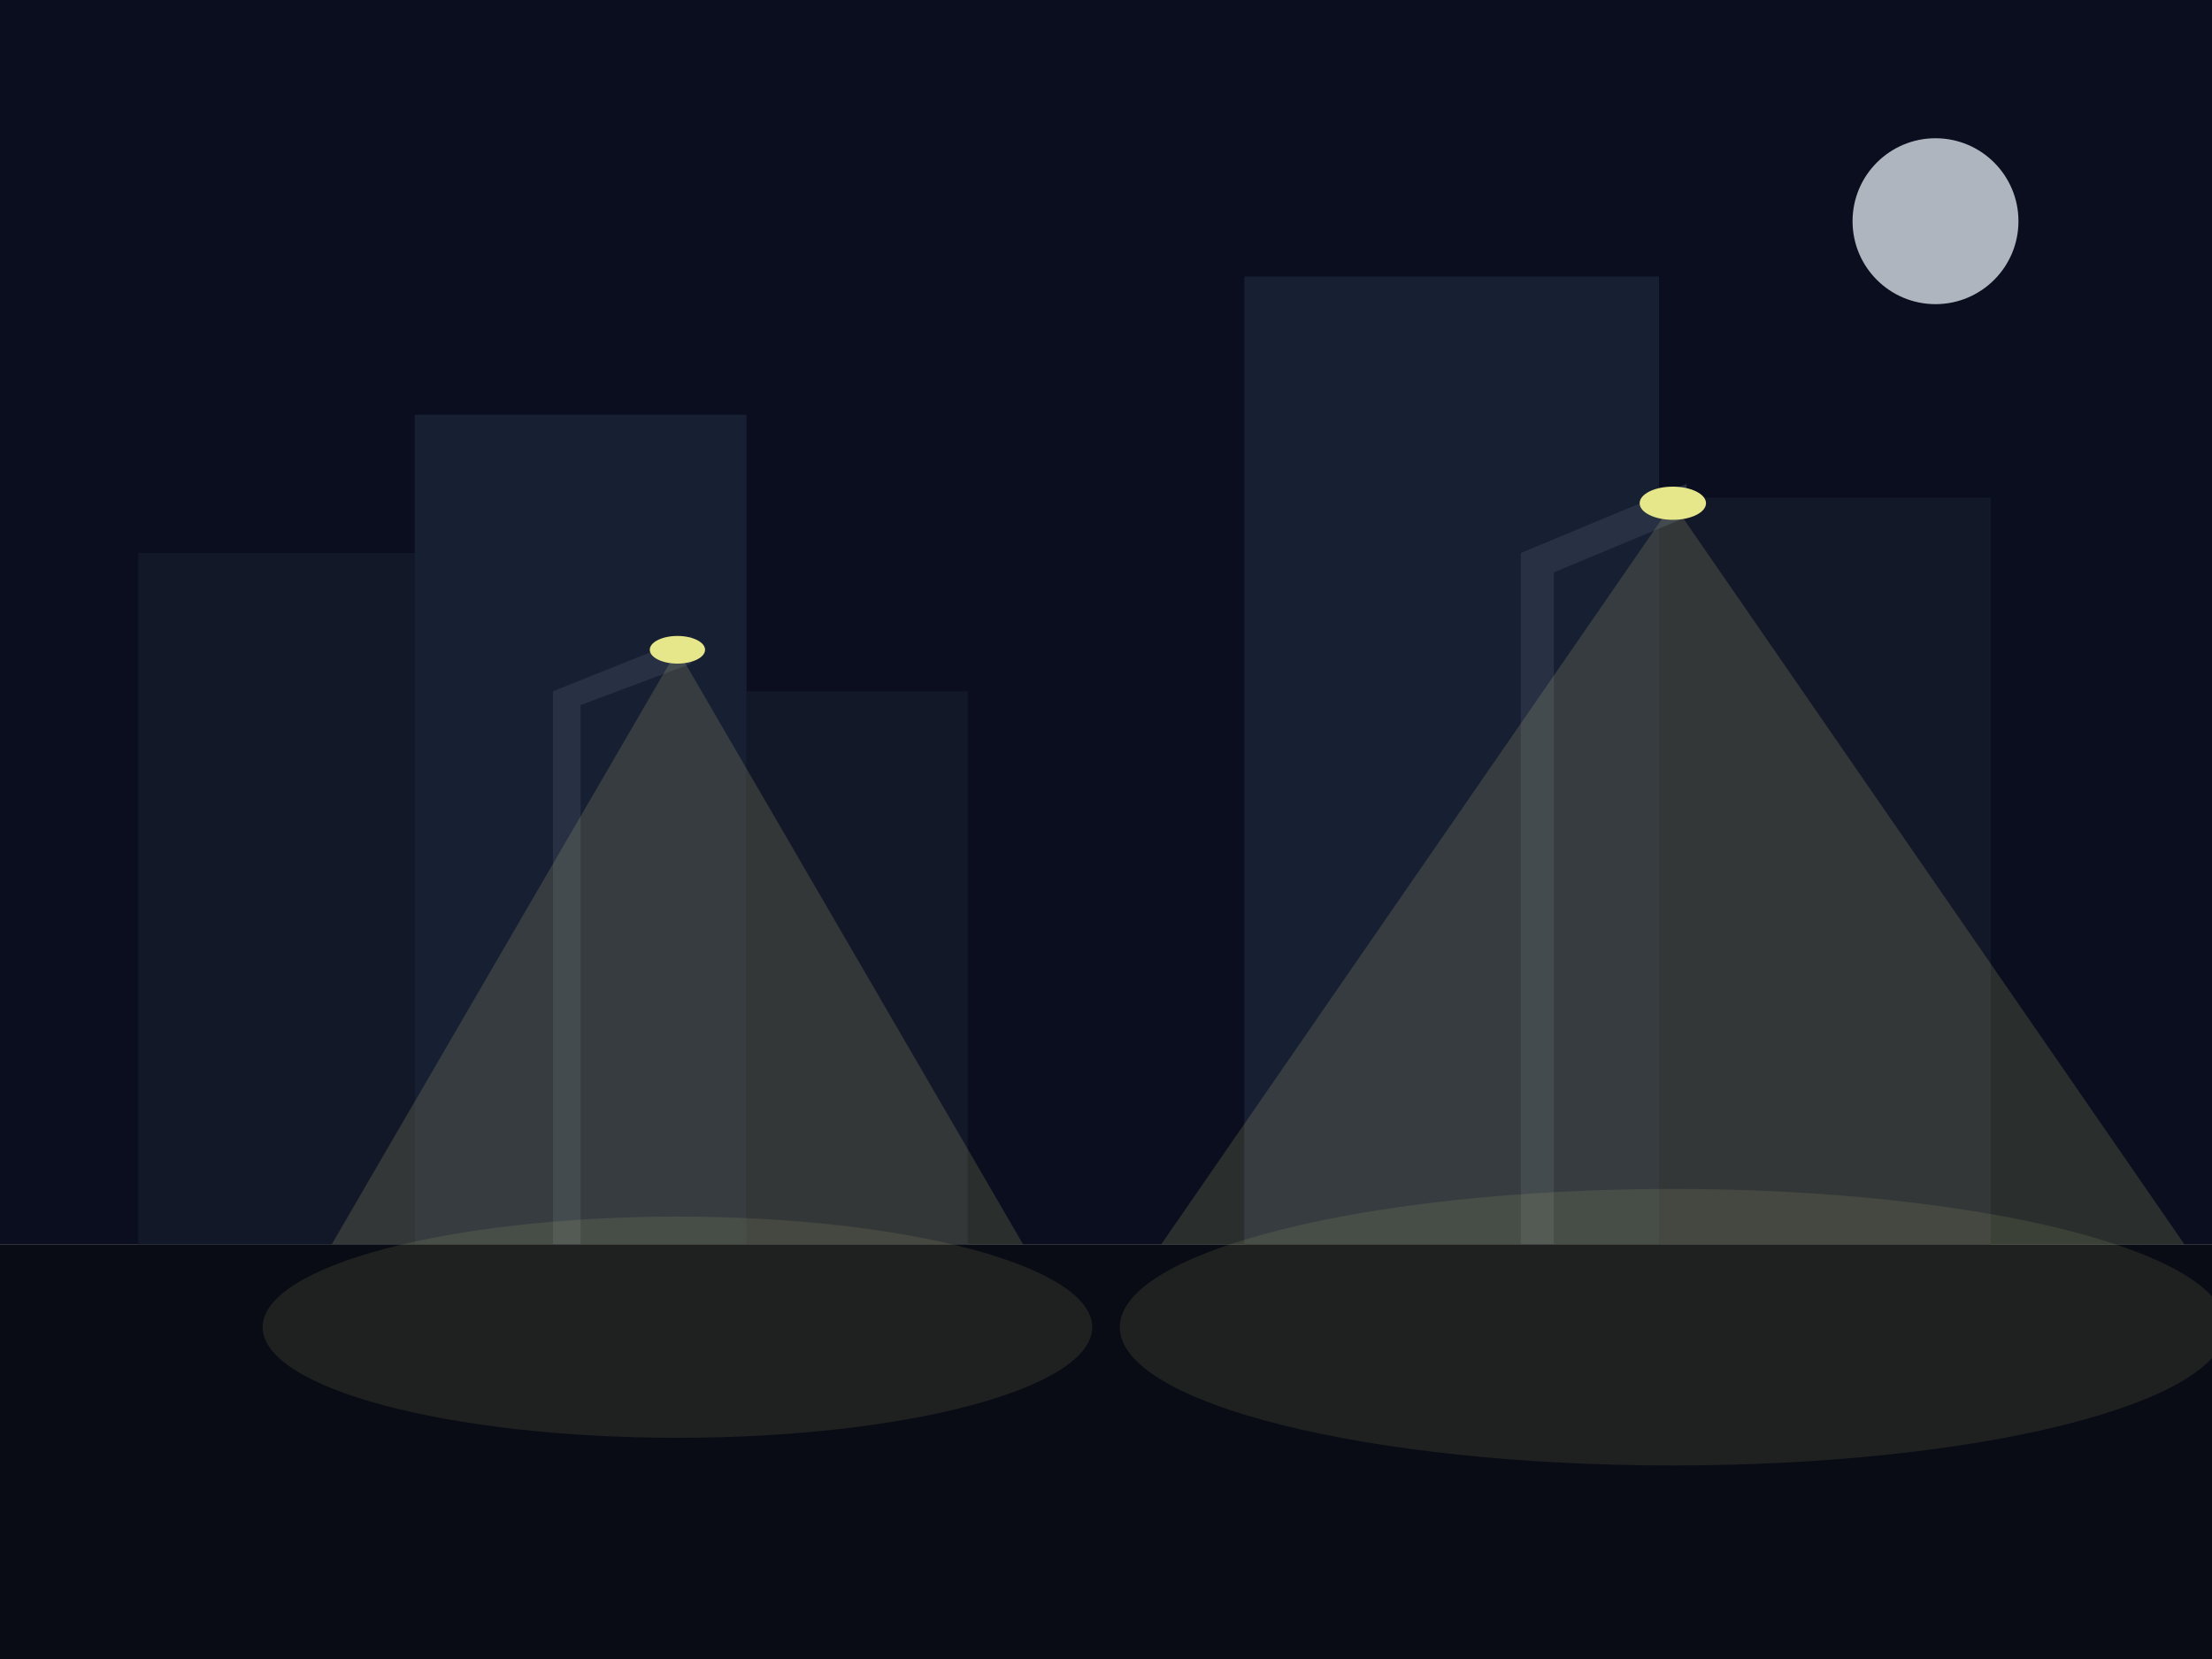
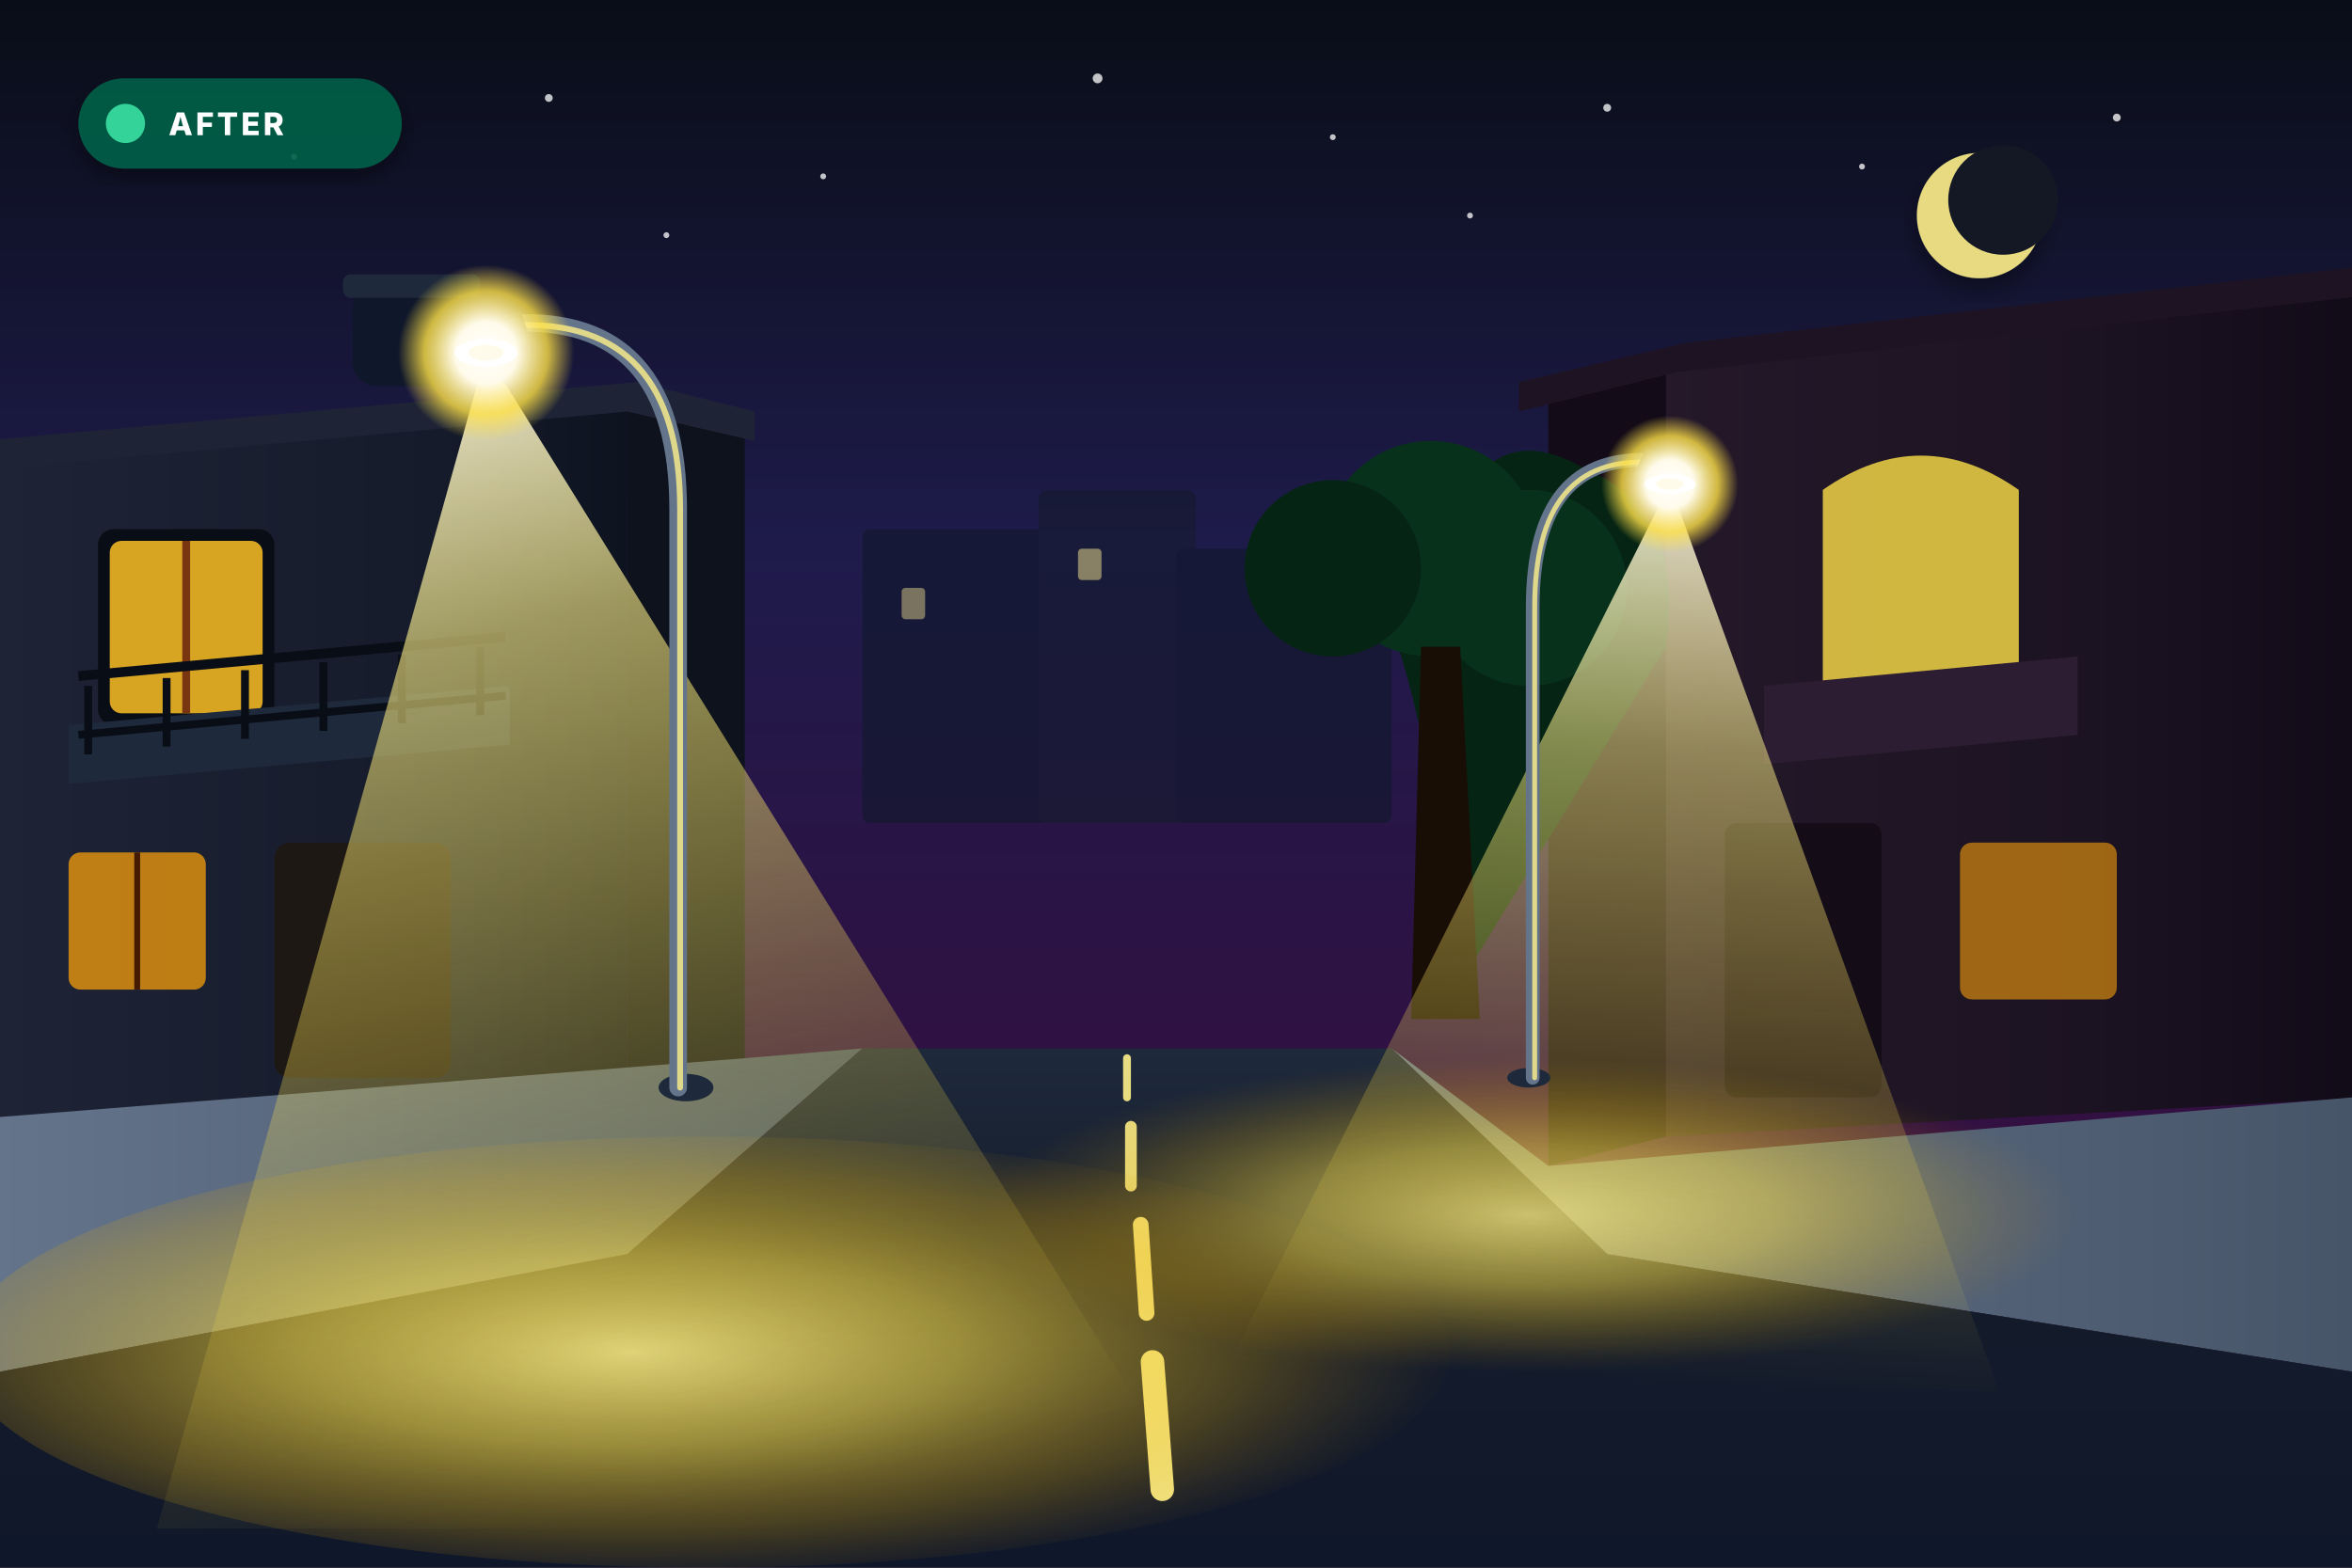
- <svg xmlns="http://www.w3.org/2000/svg" viewBox="0 0 800 600" width="800" height="600">
-   <rect x="0" y="0" width="800" height="450" fill="#0B1021" />
-   <circle cx="700" cy="80" r="30" fill="#F0F8FF" opacity="0.8" />
-   <rect x="50" y="200" width="100" height="250" fill="#151B2E" />
-   <rect x="150" y="150" width="120" height="300" fill="#1A2238" />
-   <rect x="270" y="250" width="80" height="200" fill="#151B2E" />
-   <rect x="450" y="100" width="150" height="350" fill="#1A2238" />
-   <rect x="600" y="180" width="120" height="270" fill="#151B2E" />
-   <rect x="0" y="450" width="800" height="150" fill="#0A0D17" />
-   <rect x="200" y="250" width="10" height="200" fill="#2C354A" />
-   <path d="M200,250 L250,230 L250,240 L210,255 Z" fill="#2C354A" />
-   <rect x="550" y="200" width="12" height="250" fill="#2C354A" />
-   <path d="M550,200 L610,175 L610,187 L562,207 Z" fill="#2C354A" />
-   <ellipse cx="245" cy="235" rx="10" ry="5" fill="#FFFF99" />
-   <ellipse cx="605" cy="182" rx="12" ry="6" fill="#FFFF99" />
-   <path d="M245,235 L120,450 L370,450 Z" fill="#FFFF99" opacity="0.15" />
-   <path d="M605,182 L420,450 L790,450 Z" fill="#FFFF99" opacity="0.15" />
-   <ellipse cx="245" cy="480" rx="150" ry="40" fill="#FFFF99" opacity="0.1" />
-   <ellipse cx="605" cy="480" rx="200" ry="50" fill="#FFFF99" opacity="0.1" />
-   <rect x="0" y="0" width="800" height="600" fill="#000000" opacity="0.1" />
+ <svg xmlns="http://www.w3.org/2000/svg" viewBox="0 0 1200 800" width="1200" height="800">
+   <defs>
+     <linearGradient id="duskSky" x1="0%" y1="0%" x2="0%" y2="100%">
+       <stop offset="0%" stop-color="#090d16" />
+       <stop offset="35%" stop-color="#1e1b4b" />
+       <stop offset="70%" stop-color="#311042" />
+       <stop offset="100%" stop-color="#4a1525" />
+     </linearGradient>
+     <linearGradient id="buildingNightLeft" x1="0%" y1="0%" x2="100%" y2="0%">
+       <stop offset="0%" stop-color="#1e2436" />
+       <stop offset="70%" stop-color="#151b2a" />
+       <stop offset="100%" stop-color="#0d131f" />
+     </linearGradient>
+     <linearGradient id="buildingNightRight" x1="0%" y1="0%" x2="100%" y2="0%">
+       <stop offset="0%" stop-color="#241829" />
+       <stop offset="60%" stop-color="#1c1322" />
+       <stop offset="100%" stop-color="#110a17" />
+     </linearGradient>
+     <linearGradient id="darkRoad" x1="0%" y1="0%" x2="0%" y2="100%">
+       <stop offset="0%" stop-color="#1e293b" />
+       <stop offset="40%" stop-color="#141c2b" />
+       <stop offset="100%" stop-color="#0f172a" />
+     </linearGradient>
+     <linearGradient id="curbNightTop" x1="0%" y1="0%" x2="100%" y2="0%">
+       <stop offset="0%" stop-color="#64748b" />
+       <stop offset="100%" stop-color="#475569" />
+     </linearGradient>
+     <linearGradient id="curbNightFace" x1="0%" y1="0%" x2="0%" y2="100%">
+       <stop offset="0%" stop-color="#334155" />
+       <stop offset="100%" stop-color="#1e293b" />
+     </linearGradient>
+     <linearGradient id="lightConeLeft" x1="20%" y1="0%" x2="40%" y2="100%">
+       <stop offset="0%" stop-color="#fffbeb" stop-opacity="0.95" />
+       <stop offset="25%" stop-color="#fef08a" stop-opacity="0.6" />
+       <stop offset="65%" stop-color="#fde047" stop-opacity="0.25" />
+       <stop offset="100%" stop-color="#fde047" stop-opacity="0" />
+     </linearGradient>
+     <linearGradient id="lightConeRight" x1="70%" y1="0%" x2="65%" y2="100%">
+       <stop offset="0%" stop-color="#fffbeb" stop-opacity="0.9" />
+       <stop offset="30%" stop-color="#fef08a" stop-opacity="0.5" />
+       <stop offset="70%" stop-color="#fde047" stop-opacity="0.2" />
+       <stop offset="100%" stop-color="#fde047" stop-opacity="0" />
+     </linearGradient>
+     <radialGradient id="groundPoolLeft" cx="45%" cy="50%" r="55%">
+       <stop offset="0%" stop-color="#fef08a" stop-opacity="0.85" />
+       <stop offset="40%" stop-color="#fde047" stop-opacity="0.55" />
+       <stop offset="75%" stop-color="#eab308" stop-opacity="0.25" />
+       <stop offset="100%" stop-color="#ca8a04" stop-opacity="0" />
+     </radialGradient>
+     <radialGradient id="groundPoolRight" cx="50%" cy="50%" r="50%">
+       <stop offset="0%" stop-color="#fef08a" stop-opacity="0.75" />
+       <stop offset="45%" stop-color="#fde047" stop-opacity="0.45" />
+       <stop offset="80%" stop-color="#eab308" stop-opacity="0.15" />
+       <stop offset="100%" stop-color="#ca8a04" stop-opacity="0" />
+     </radialGradient>
+     <radialGradient id="lampBulbGlow" cx="50%" cy="50%" r="50%">
+       <stop offset="0%" stop-color="#ffffff" />
+       <stop offset="35%" stop-color="#fffbeb" />
+       <stop offset="70%" stop-color="#fde047" stop-opacity="0.8" />
+       <stop offset="100%" stop-color="#fde047" stop-opacity="0" />
+     </radialGradient>
+     <filter id="softShadow" x="-10%" y="-10%" width="130%" height="130%">
+       <feDropShadow dx="0" dy="6" stdDeviation="6" flood-color="#000000" flood-opacity="0.4" />
+     </filter>
+   </defs>
+   <rect width="1200" height="800" fill="url(#duskSky)" />
+   <g fill="#ffffff" opacity="0.75">
+     <circle cx="150" cy="80" r="1.5" />
+     <circle cx="280" cy="50" r="2" />
+     <circle cx="420" cy="90" r="1.5" />
+     <circle cx="560" cy="40" r="2.5" />
+     <circle cx="680" cy="70" r="1.5" />
+     <circle cx="820" cy="55" r="2" />
+     <circle cx="950" cy="85" r="1.5" />
+     <circle cx="1080" cy="60" r="2" />
+     <circle cx="340" cy="120" r="1.5" />
+     <circle cx="750" cy="110" r="1.5" />
+   </g>
+   <g transform="translate(980, 80)">
+     <circle cx="30" cy="30" r="32" fill="#fef08a" opacity="0.9" filter="url(#softShadow)" />
+     <circle cx="42" cy="22" r="28" fill="#141824" />
+   </g>
+   <g opacity="0.6">
+     <rect x="440" y="270" width="100" height="150" rx="4" fill="#0f172a" />
+     <rect x="530" y="250" width="80" height="170" rx="4" fill="#141b2d" />
+     <rect x="600" y="280" width="110" height="140" rx="4" fill="#0f172a" />
+     <rect x="460" y="300" width="12" height="16" rx="2" fill="#fef08a" opacity="0.7" />
+     <rect x="550" y="280" width="12" height="16" rx="2" fill="#fef08a" opacity="0.8" />
+   </g>
+   <g id="leftBuilding">
+     <path d="M0,230 L320,200 L320,550 L0,570 Z" fill="url(#buildingNightLeft)" />
+     <path d="M320,200 L380,215 L380,540 L320,550 Z" fill="#0d121c" />
+     <path d="M-10,225 L325,195 L385,210 L385,225 L320,210 L-10,240 Z" fill="#1e2436" />
+     <rect x="180" y="145" width="60" height="52" rx="12" fill="#0f172a" />
+     <rect x="175" y="140" width="70" height="12" rx="4" fill="#1e293b" />
+     <rect x="50" y="270" width="90" height="100" rx="8" fill="#090d16" />
+     <rect x="56" y="276" width="78" height="88" rx="6" fill="#fbbf24" opacity="0.85" />
+     <line x1="95" y1="276" x2="95" y2="364" stroke="#78350f" stroke-width="4" />
+     <path d="M35,370 L260,350 L260,380 L35,400 Z" fill="#1e293b" />
+     <g stroke="#090d16" stroke-width="4">
+       <line x1="45" y1="350" x2="45" y2="385" />
+       <line x1="85" y1="346" x2="85" y2="381" />
+       <line x1="125" y1="342" x2="125" y2="377" />
+       <line x1="165" y1="338" x2="165" y2="373" />
+       <line x1="205" y1="334" x2="205" y2="369" />
+       <line x1="245" y1="330" x2="245" y2="365" />
+       <line x1="40" y1="345" x2="258" y2="325" stroke-width="5" />
+       <line x1="40" y1="375" x2="258" y2="355" stroke-width="4" />
+     </g>
+     <rect x="140" y="430" width="90" height="120" rx="8" fill="#1e1814" />
+     <rect x="35" y="435" width="70" height="70" rx="6" fill="#f59e0b" opacity="0.75" />
+     <line x1="70" y1="435" x2="70" y2="505" stroke="#451a03" stroke-width="3" />
+   </g>
+   <g id="rightBuilding">
+     <path d="M850,180 L1210,140 L1210,560 L850,580 Z" fill="url(#buildingNightRight)" />
+     <path d="M790,200 L850,180 L850,580 L790,595 Z" fill="#130b17" />
+     <path d="M775,195 L860,175 L1215,135 L1215,150 L855,190 L775,210 Z" fill="#1e1322" />
+     <path d="M930,250 Q980,215 1030,250 L1030,350 L930,350 Z" fill="#fde047" opacity="0.8" />
+     <path d="M900,350 L1060,335 L1060,375 L900,390 Z" fill="#2d1d33" />
+     <rect x="880" y="420" width="80" height="140" rx="6" fill="#140c17" />
+     <rect x="1000" y="430" width="80" height="80" rx="6" fill="#f59e0b" opacity="0.6" />
+   </g>
+   <g id="trees">
+     <path d="M740,510 Q735,390 710,320 Q690,270 670,250 Q710,240 740,270 Q760,210 810,240 Q860,260 850,330 Z" fill="#062413" />
+     <circle cx="730" cy="280" r="55" fill="#07311b" />
+     <circle cx="680" cy="290" r="45" fill="#062413" />
+     <circle cx="780" cy="300" r="50" fill="#07311b" />
+     <path d="M725,330 L745,330 L755,520 L720,520 Z" fill="#190e06" />
+   </g>
+   <g id="sidewalks">
+     <path d="M0,570 L380,540 L440,535 L320,640 L0,700 Z" fill="url(#curbNightTop)" />
+     <path d="M0,700 L320,640 L320,658 L0,720 Z" fill="url(#curbNightFace)" />
+     <path d="M1200,560 L790,595 L710,535 L820,640 L1200,700 Z" fill="url(#curbNightTop)" />
+     <path d="M820,640 L1200,700 L1200,720 L820,658 Z" fill="url(#curbNightFace)" />
+   </g>
+   <g id="darkRoad">
+     <path d="M320,640 L440,535 L710,535 L820,640 L1200,700 L1200,800 L0,800 L0,700 Z" fill="url(#darkRoad)" />
+     <path d="M575,540 L575,560" stroke="#fef08a" stroke-width="4" stroke-linecap="round" opacity="0.9" />
+     <path d="M577,575 L577,605" stroke="#fef08a" stroke-width="6" stroke-linecap="round" opacity="0.9" />
+     <path d="M582,625 L585,670" stroke="#fef08a" stroke-width="8" stroke-linecap="round" opacity="0.95" />
+     <path d="M588,695 L593,760" stroke="#fef08a" stroke-width="12" stroke-linecap="round" opacity="0.95" />
+   </g>
+   <ellipse cx="360" cy="690" rx="380" ry="110" fill="url(#groundPoolLeft)" />
+   <ellipse cx="780" cy="620" rx="280" ry="80" fill="url(#groundPoolRight)" />
+   <polygon points="248,180 80,780 620,780" fill="url(#lightConeLeft)" />
+   <polygon points="852,247 620,710 1020,710" fill="url(#lightConeRight)" />
+   <ellipse cx="350" cy="555" rx="14" ry="7" fill="#1e293b" />
+   <path d="M346,555 L346,260 Q346,160 260,165" fill="none" stroke="#64748b" stroke-width="9" stroke-linecap="round" />
+   <path d="M347,555 L347,260 Q347,162 262,166" fill="none" stroke="#fef08a" stroke-width="3" stroke-linecap="round" opacity="0.8" />
+   <path d="M265,160 L230,172 L235,186 L270,174 Z" fill="#334155" stroke="#1e293b" stroke-width="2" />
+   <circle cx="248" cy="180" r="45" fill="url(#lampBulbGlow)" />
+   <ellipse cx="248" cy="180" rx="16" ry="7" fill="#ffffff" />
+   <ellipse cx="248" cy="180" rx="9" ry="4" fill="#fffbeb" />
+   <ellipse cx="780" cy="550" rx="11" ry="5" fill="#1e293b" />
+   <path d="M782,550 L782,310 Q782,230 845,235" fill="none" stroke="#64748b" stroke-width="7" stroke-linecap="round" />
+   <path d="M783,550 L783,310 Q783,232 843,236" fill="none" stroke="#fef08a" stroke-width="2.5" stroke-linecap="round" opacity="0.8" />
+   <path d="M840,230 L870,240 L865,252 L835,242 Z" fill="#334155" stroke="#1e293b" stroke-width="2" />
+   <circle cx="852" cy="247" r="35" fill="url(#lampBulbGlow)" />
+   <ellipse cx="852" cy="247" rx="13" ry="5" fill="#ffffff" />
+   <ellipse cx="852" cy="247" rx="7" ry="3" fill="#fffbeb" />
+   <g id="statusBadge" transform="translate(40, 40)">
+     <rect x="0" y="0" width="165" height="46" rx="23" fill="#065f46" opacity="0.9" filter="url(#softShadow)" />
+     <circle cx="24" cy="23" r="10" fill="#34d399" />
+     <text x="46" y="29" fill="#ffffff" font-family="system-ui, -apple-system, sans-serif" font-weight="800" font-size="16" letter-spacing="1.5">AFTER</text>
+   </g>
</svg>
